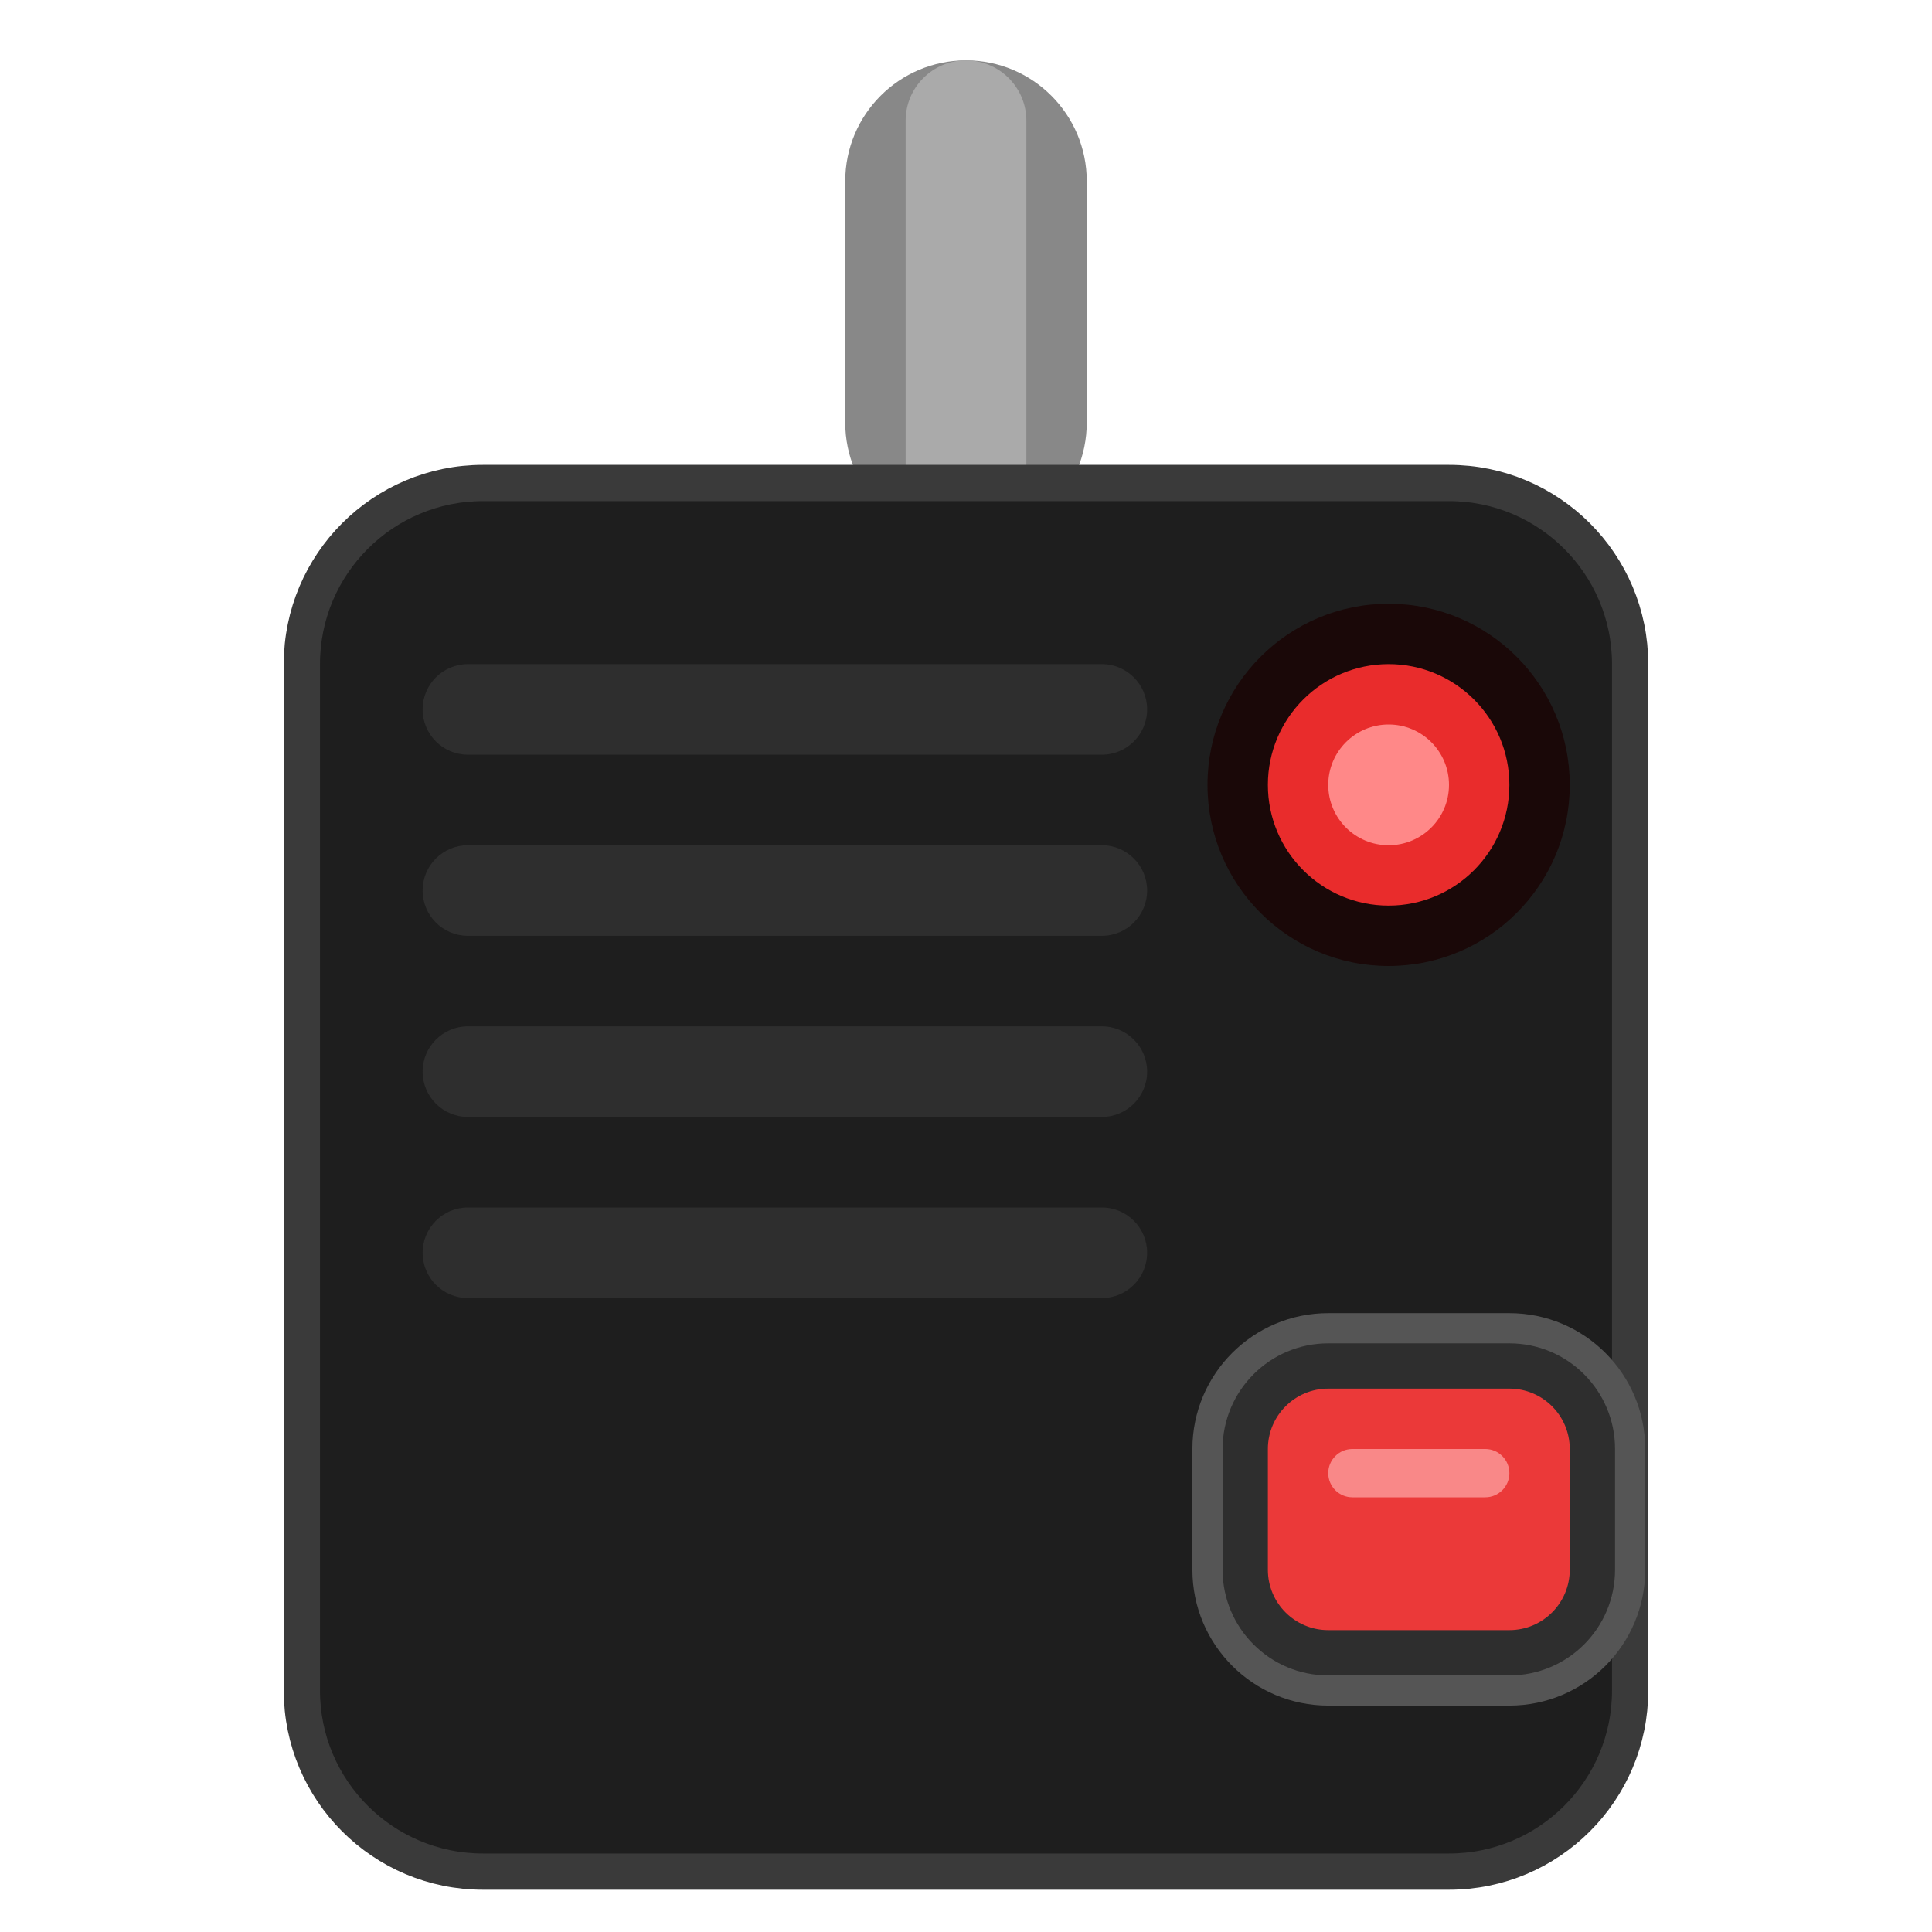
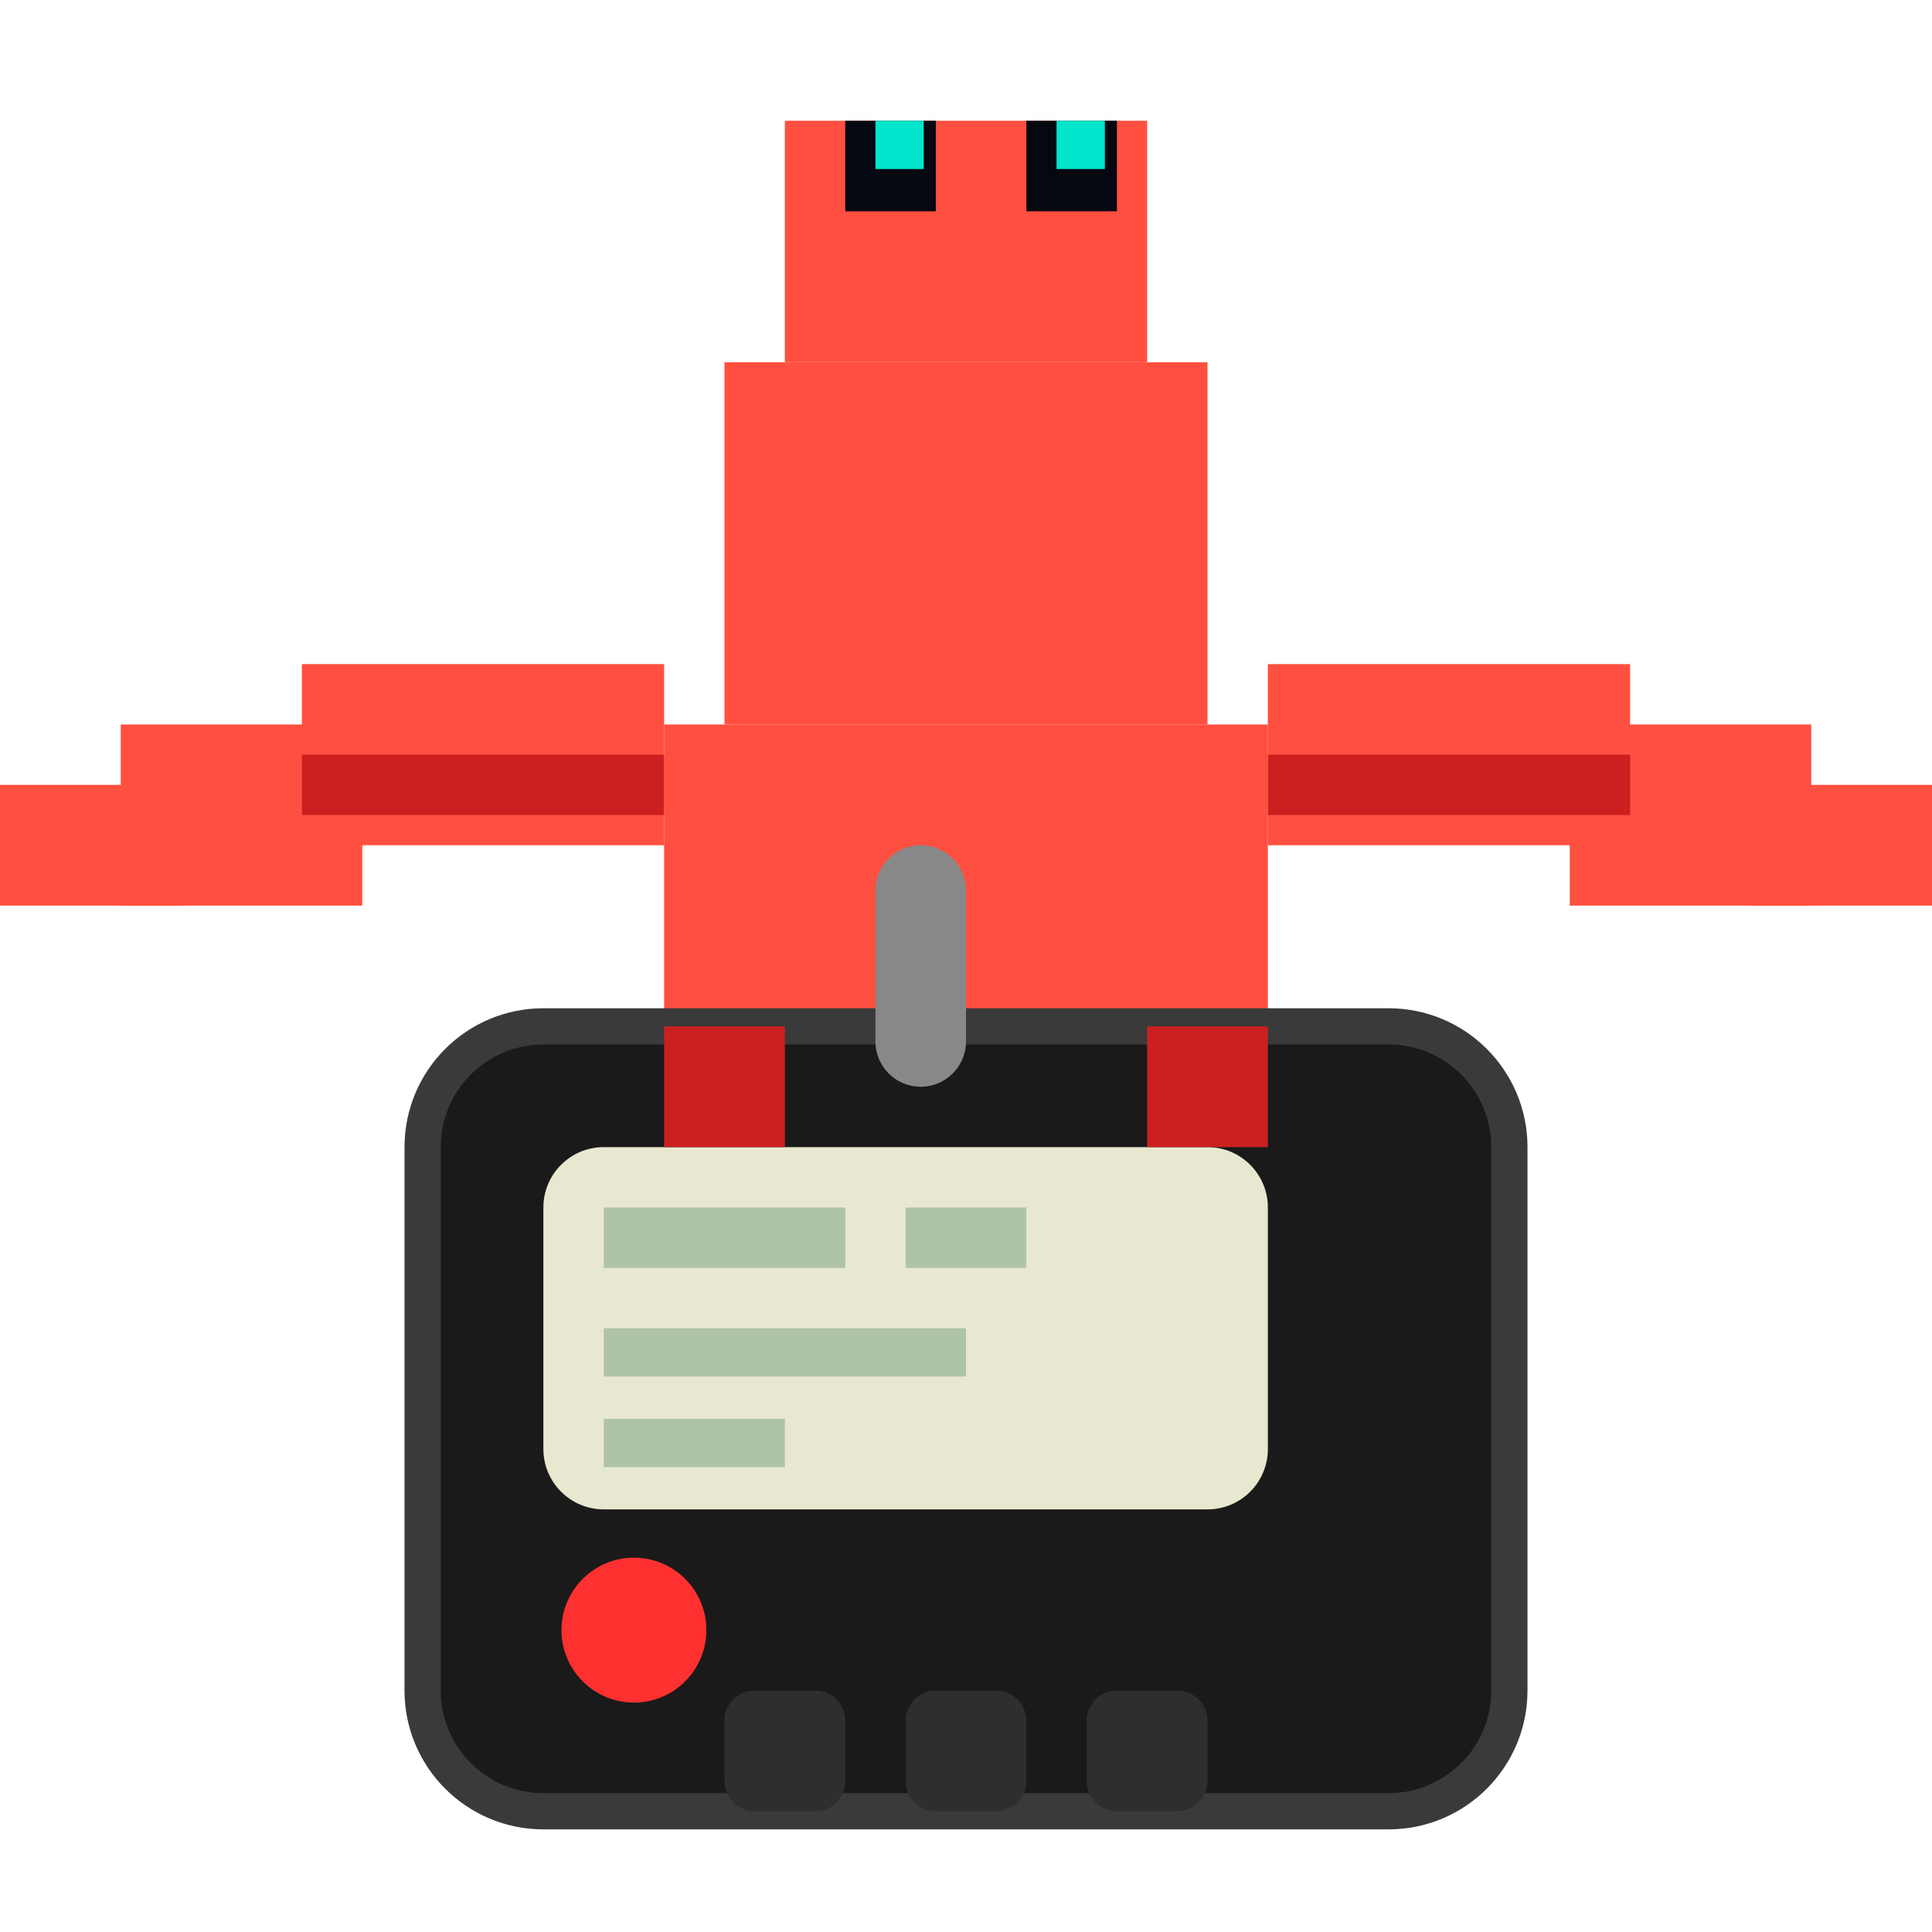
<svg xmlns="http://www.w3.org/2000/svg" viewBox="0 0 32 32" width="32" height="32">
-   <rect x="14" y="1" width="4" height="8" rx="2" fill="#888" />
-   <rect x="15" y="1" width="2" height="8" rx="1" fill="#aaa" />
-   <rect x="5" y="8" width="22" height="23" rx="3" fill="#1e1e1e" />
-   <rect x="5" y="8" width="22" height="23" rx="3" fill="none" stroke="#3a3a3a" stroke-width="0.6" />
+   <g fill="#ff4f40">
+     <rect x="13" y="2" width="6" height="4" />
+     <rect x="12" y="6" width="8" height="6" />
+     <rect x="11" y="12" width="10" height="5" />
+   </g>
+   <g fill="#050810">
+     <rect x="14" y="2" width="1.5" height="1.5" />
+     <rect x="17" y="2" width="1.5" height="1.5" />
+   </g>
+   <g fill="#00e5cc">
+     <rect x="14.5" y="2" width="0.8" height="0.8" />
+     <rect x="17.5" y="2" width="0.8" height="0.8" />
+   </g>
+   <g fill="#ff4f40">
+     <rect x="5" y="11" width="6" height="3" />
+     <rect x="2" y="12" width="4" height="3" />
+     <rect x="0" y="13" width="3" height="2" />
+   </g>
+   <g fill="#cc2020">
+     <rect x="5" y="12.5" width="6" height="1" />
+   </g>
+   <g fill="#ff4f40">
+     <rect x="21" y="11" width="6" height="3" />
+     <rect x="26" y="12" width="4" height="3" />
+     <rect x="29" y="13" width="3" height="2" />
+   </g>
+   <g fill="#cc2020">
+     <rect x="21" y="12.5" width="6" height="1" />
+   </g>
+   <rect x="7" y="17" width="18" height="13" rx="2" fill="#1a1a1a" />
+   <rect x="7" y="17" width="18" height="13" rx="2" fill="none" stroke="#3a3a3a" stroke-width="0.6" />
+   <rect x="9" y="19" width="12" height="6" rx="1" fill="#e8e8d0" />
+   <g fill="#88aa88" opacity="0.6">
+     <rect x="10" y="20" width="4" height="1" />
+     <rect x="15" y="20" width="2" height="1" />
+     <rect x="10" y="22" width="6" height="0.8" />
+     <rect x="10" y="23.5" width="3" height="0.8" />
+   </g>
+   <circle cx="10.5" cy="27" r="1.2" fill="#ff3030" />
  <g fill="#2e2e2e">
-     <rect x="7" y="11" width="12" height="1.5" rx="0.75" />
-     <rect x="7" y="14" width="12" height="1.5" rx="0.75" />
-     <rect x="7" y="17" width="12" height="1.5" rx="0.75" />
-     <rect x="7" y="20" width="12" height="1.5" rx="0.75" />
+     <rect x="12" y="28" width="2" height="2" rx="0.5" />
+     <rect x="15" y="28" width="2" height="2" rx="0.5" />
+     <rect x="18" y="28" width="2" height="2" rx="0.5" />
  </g>
-   <circle cx="23" cy="13" r="3" fill="#1a0808" />
-   <circle cx="23" cy="13" r="2" fill="#ff3030" opacity="0.9" />
-   <circle cx="23" cy="13" r="1" fill="#ff8888" />
-   <rect x="20" y="22" width="7" height="6" rx="2" fill="#2e2e2e" stroke="#555" stroke-width="0.5" />
-   <rect x="21" y="23" width="5" height="4" rx="1" fill="#ff3a3a" opacity="0.9" />
-   <rect x="22" y="24" width="3" height="0.8" rx="0.4" fill="#ffaaaa" opacity="0.7" />
+   <rect x="14.5" y="14" width="1.5" height="4" rx="0.75" fill="#888" />
+   <g fill="#cc2020">
+     <rect x="11" y="17" width="2" height="2" />
+     <rect x="19" y="17" width="2" height="2" />
+   </g>
</svg>
